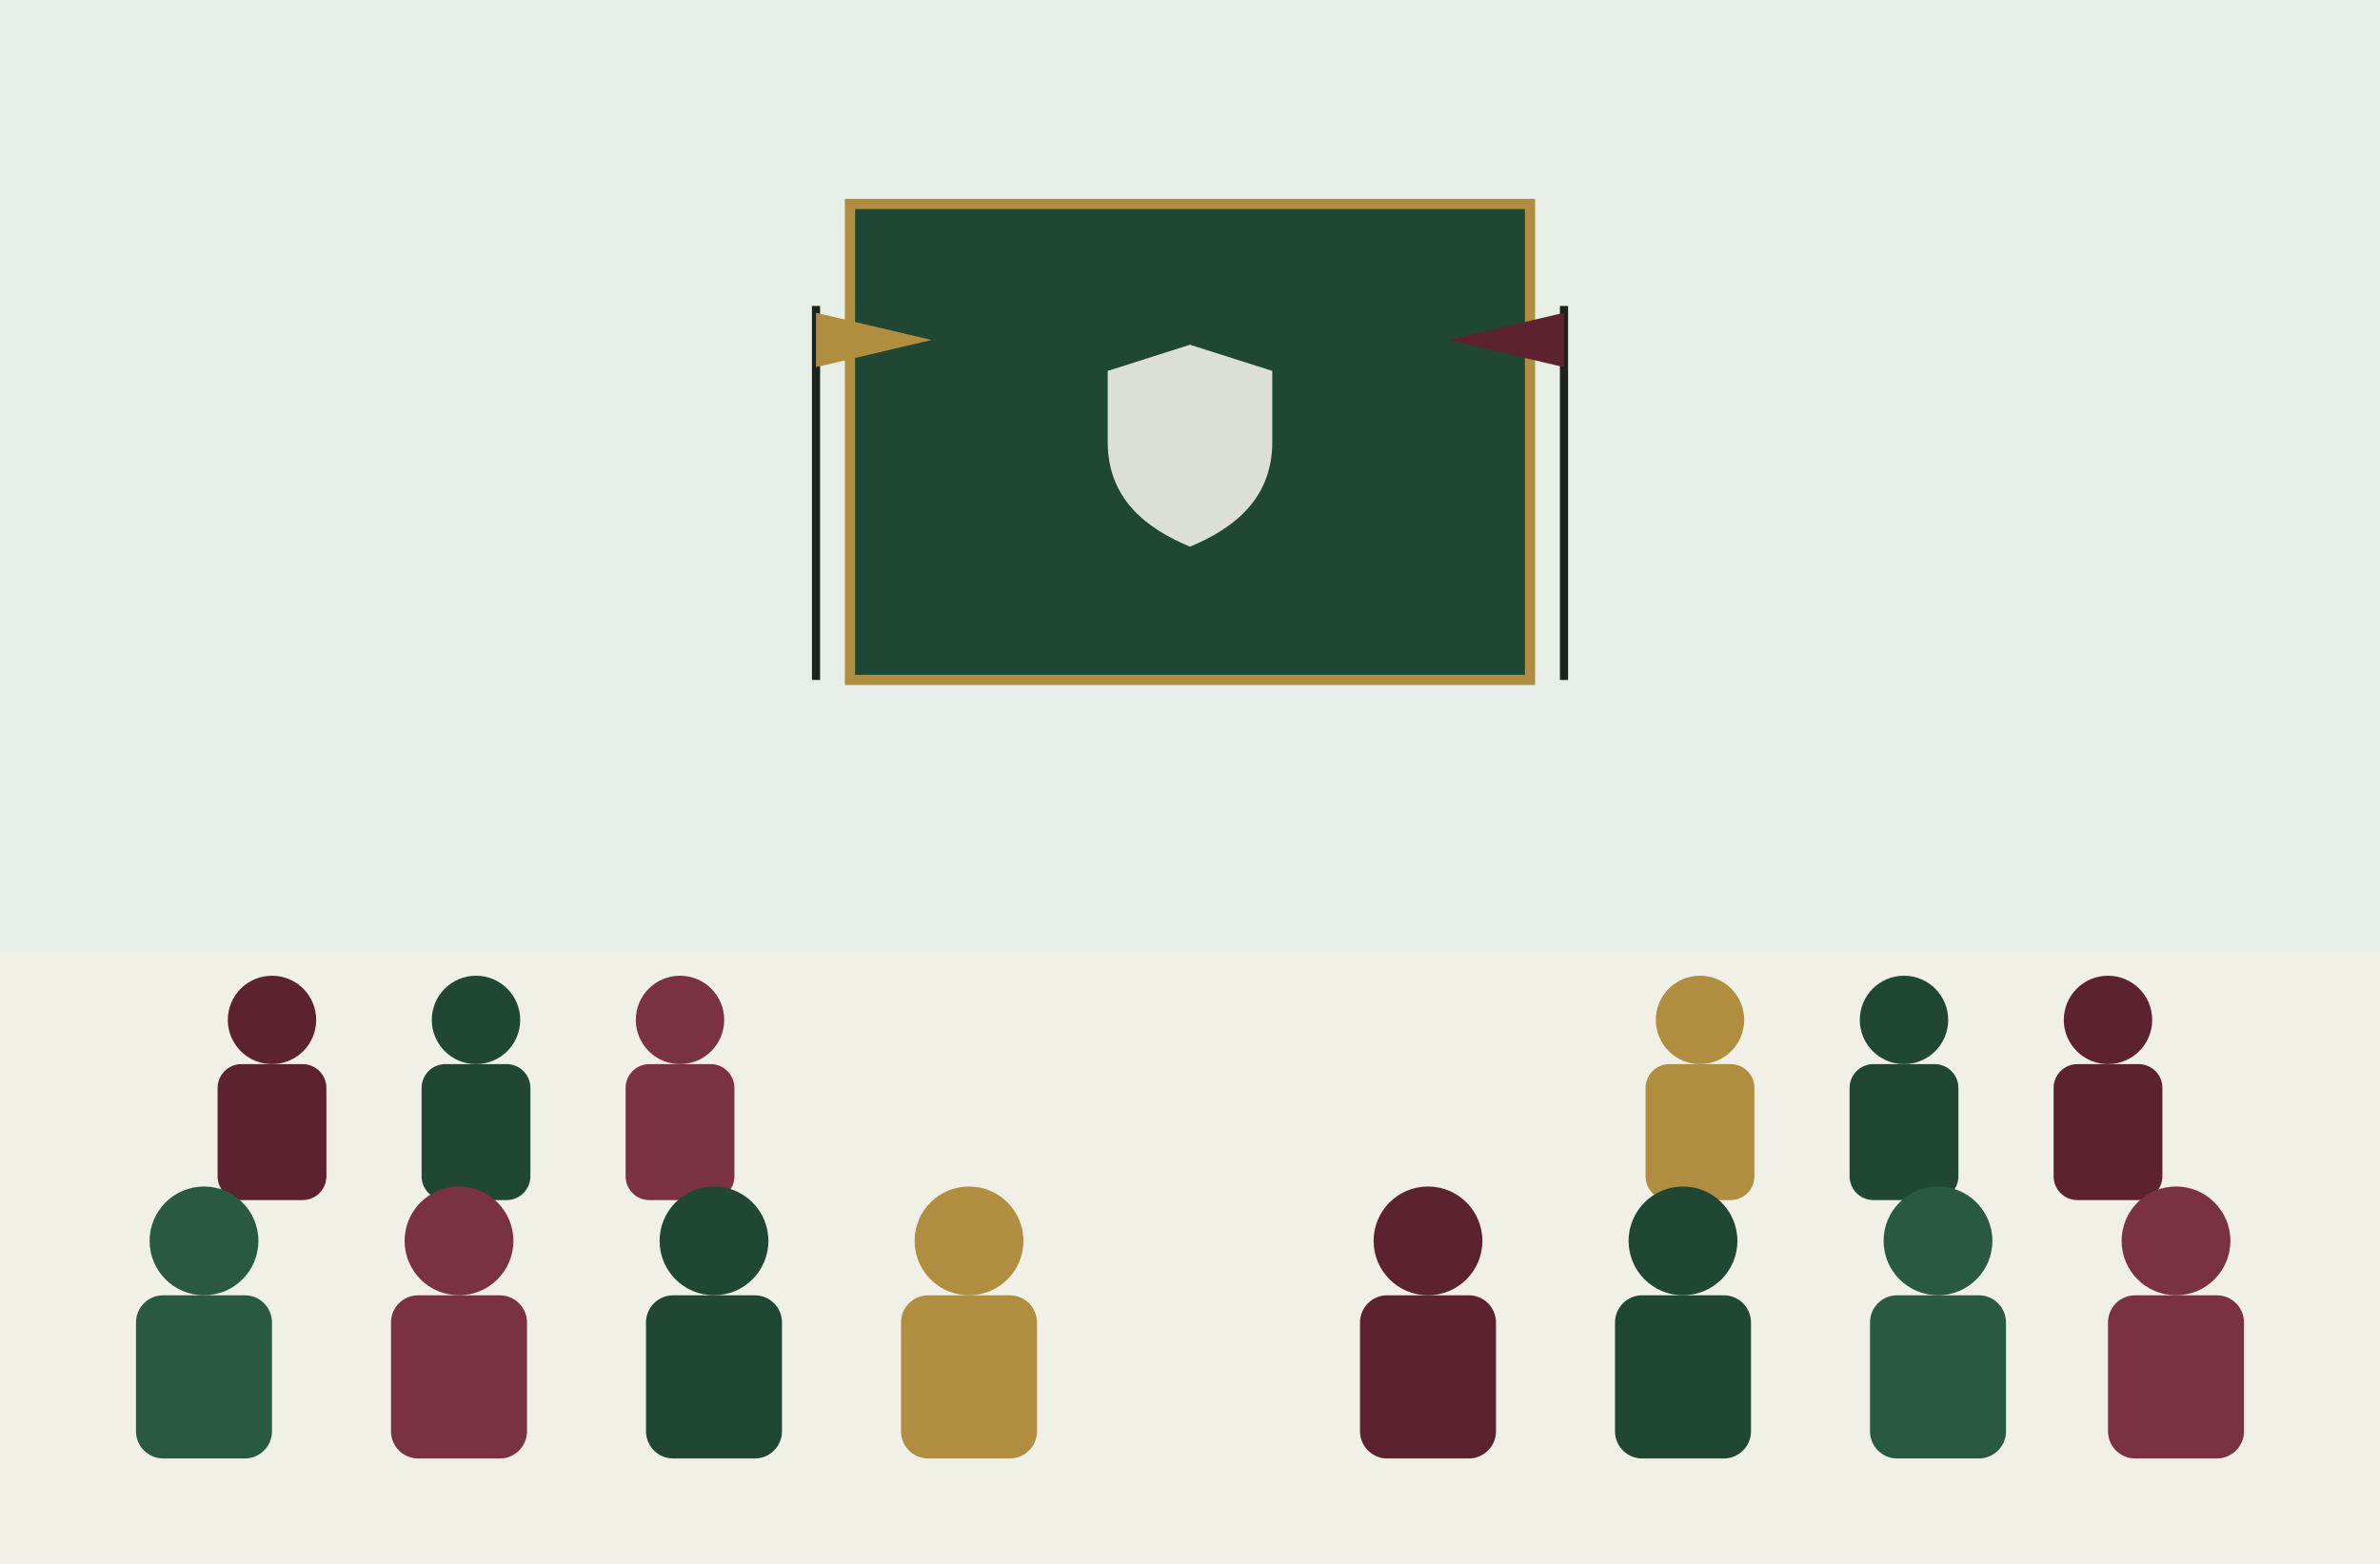
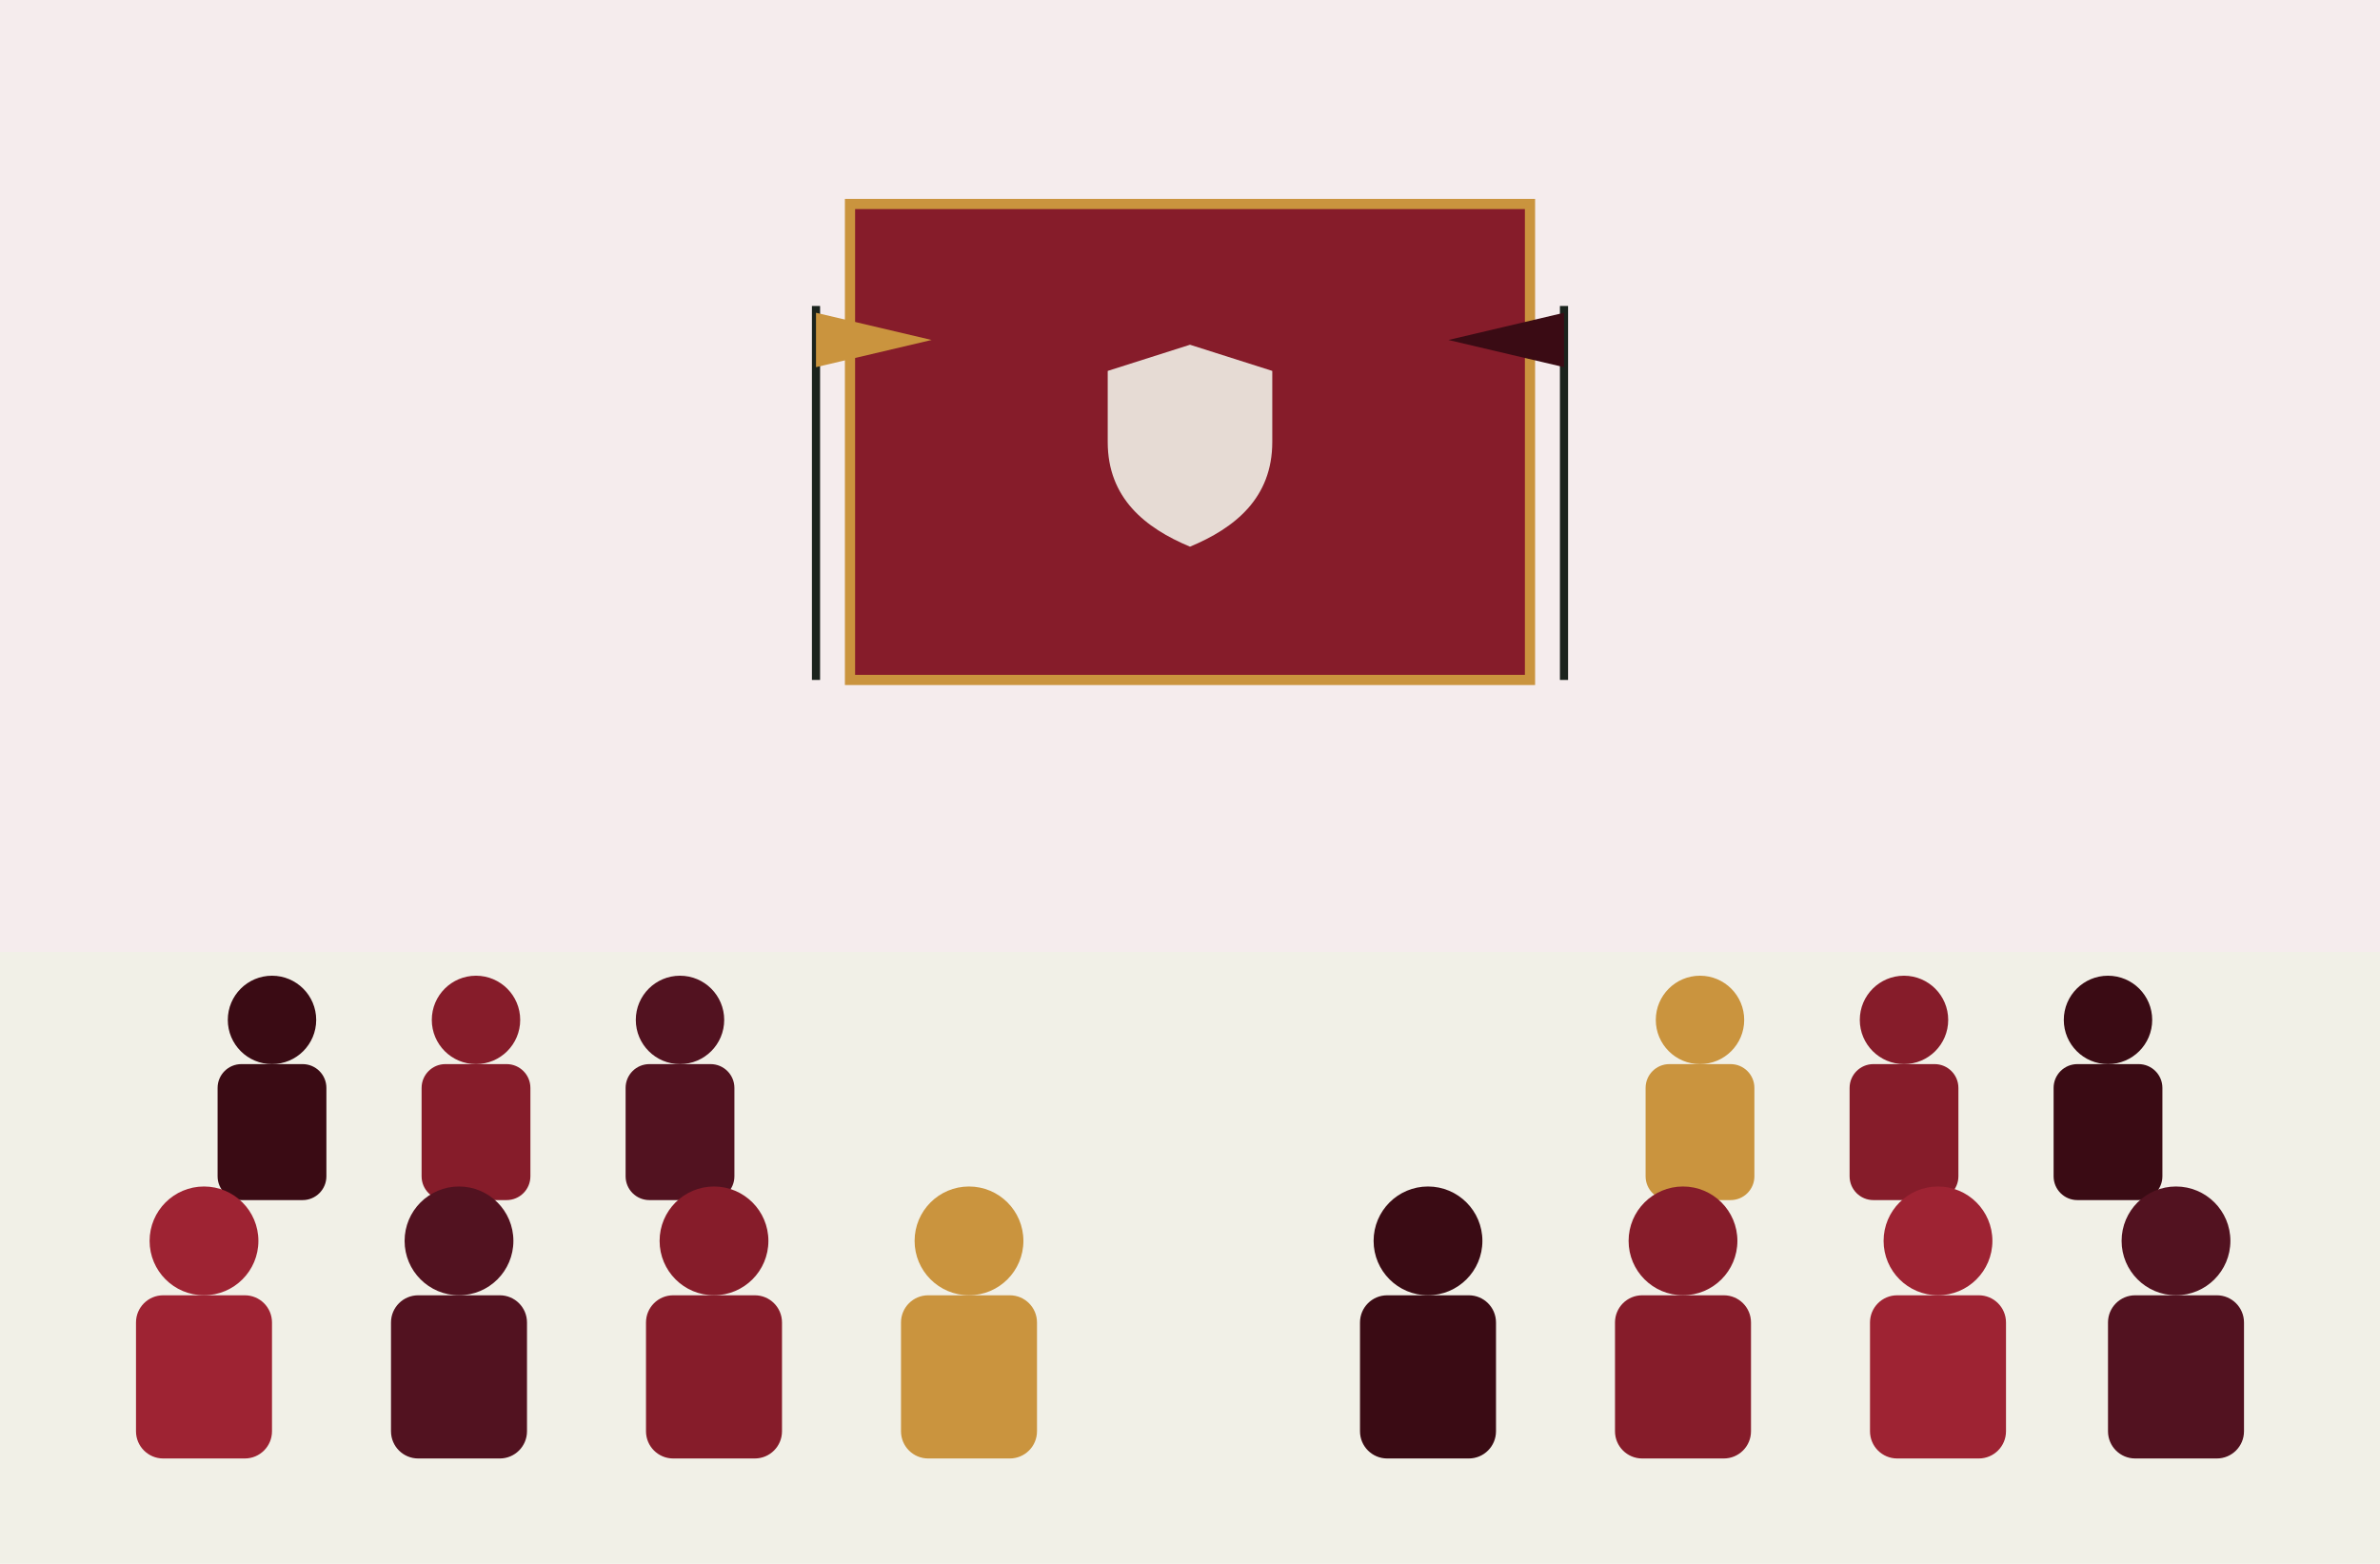
<svg xmlns="http://www.w3.org/2000/svg" viewBox="0 0 700 460">
  <rect width="700" height="460" fill="#f1f0e7" />
-   <rect width="700" height="280" fill="#e7ede7" />
-   <rect x="250" y="60" width="200" height="140" fill="#1f4734" stroke="#1b231d" stroke-width="2" />
-   <rect x="250" y="60" width="200" height="140" fill="none" stroke="#b08d3f" stroke-width="3" />
+   <rect width="700" height="280" fill="#F5ECED" />
+   <rect x="250" y="60" width="200" height="140" fill="#861C2A" stroke="#1b231d" stroke-width="2" />
+   <rect x="250" y="60" width="200" height="140" fill="none" stroke="#CA943E" stroke-width="3" />
  <g transform="translate(350 130) scale(0.55)">
    <path d="M0 -52 L44 -38 V0 C44 30 24 46 0 56 C-24 46 -44 30 -44 0 V-38 Z" fill="#f1f0e7" opacity="0.9" />
  </g>
  <g>
-     <g fill="#5c2230">
+     <g fill="#3A0B14">
      <circle cx="80" cy="300" r="13" />
      <rect x="64" y="313" width="32" height="40" rx="7" />
    </g>
-     <g fill="#1f4734">
+     <g fill="#861C2A">
      <circle cx="140" cy="300" r="13" />
      <rect x="124" y="313" width="32" height="40" rx="7" />
    </g>
-     <g fill="#7a3242">
+     <g fill="#521220">
      <circle cx="200" cy="300" r="13" />
      <rect x="184" y="313" width="32" height="40" rx="7" />
    </g>
-     <g fill="#b08d3f">
+     <g fill="#CA943E">
      <circle cx="500" cy="300" r="13" />
      <rect x="484" y="313" width="32" height="40" rx="7" />
    </g>
-     <g fill="#1f4734">
+     <g fill="#861C2A">
      <circle cx="560" cy="300" r="13" />
      <rect x="544" y="313" width="32" height="40" rx="7" />
    </g>
-     <g fill="#5c2230">
+     <g fill="#3A0B14">
      <circle cx="620" cy="300" r="13" />
      <rect x="604" y="313" width="32" height="40" rx="7" />
    </g>
  </g>
  <g>
-     <g fill="#2a5942">
+     <g fill="#9E2333">
      <circle cx="60" cy="365" r="16" />
      <rect x="40" y="381" width="40" height="48" rx="8" />
    </g>
-     <g fill="#7a3242">
+     <g fill="#521220">
      <circle cx="135" cy="365" r="16" />
      <rect x="115" y="381" width="40" height="48" rx="8" />
    </g>
-     <g fill="#1f4734">
+     <g fill="#861C2A">
      <circle cx="210" cy="365" r="16" />
      <rect x="190" y="381" width="40" height="48" rx="8" />
    </g>
-     <g fill="#b08d3f">
+     <g fill="#CA943E">
      <circle cx="285" cy="365" r="16" />
      <rect x="265" y="381" width="40" height="48" rx="8" />
    </g>
-     <g fill="#5c2230">
+     <g fill="#3A0B14">
      <circle cx="420" cy="365" r="16" />
      <rect x="400" y="381" width="40" height="48" rx="8" />
    </g>
-     <g fill="#1f4734">
+     <g fill="#861C2A">
      <circle cx="495" cy="365" r="16" />
      <rect x="475" y="381" width="40" height="48" rx="8" />
    </g>
-     <g fill="#2a5942">
+     <g fill="#9E2333">
      <circle cx="570" cy="365" r="16" />
      <rect x="550" y="381" width="40" height="48" rx="8" />
    </g>
-     <g fill="#7a3242">
+     <g fill="#521220">
      <circle cx="640" cy="365" r="16" />
      <rect x="620" y="381" width="40" height="48" rx="8" />
    </g>
  </g>
  <line x1="240" y1="200" x2="240" y2="90" stroke="#1b231d" stroke-width="2.4" />
-   <path d="M240 92 L274 100 L240 108 Z" fill="#b08d3f" />
+   <path d="M240 92 L274 100 L240 108 Z" fill="#CA943E" />
  <line x1="460" y1="200" x2="460" y2="90" stroke="#1b231d" stroke-width="2.4" />
-   <path d="M460 92 L426 100 L460 108 Z" fill="#5c2230" />
+   <path d="M460 92 L426 100 L460 108 Z" fill="#3A0B14" />
</svg>
